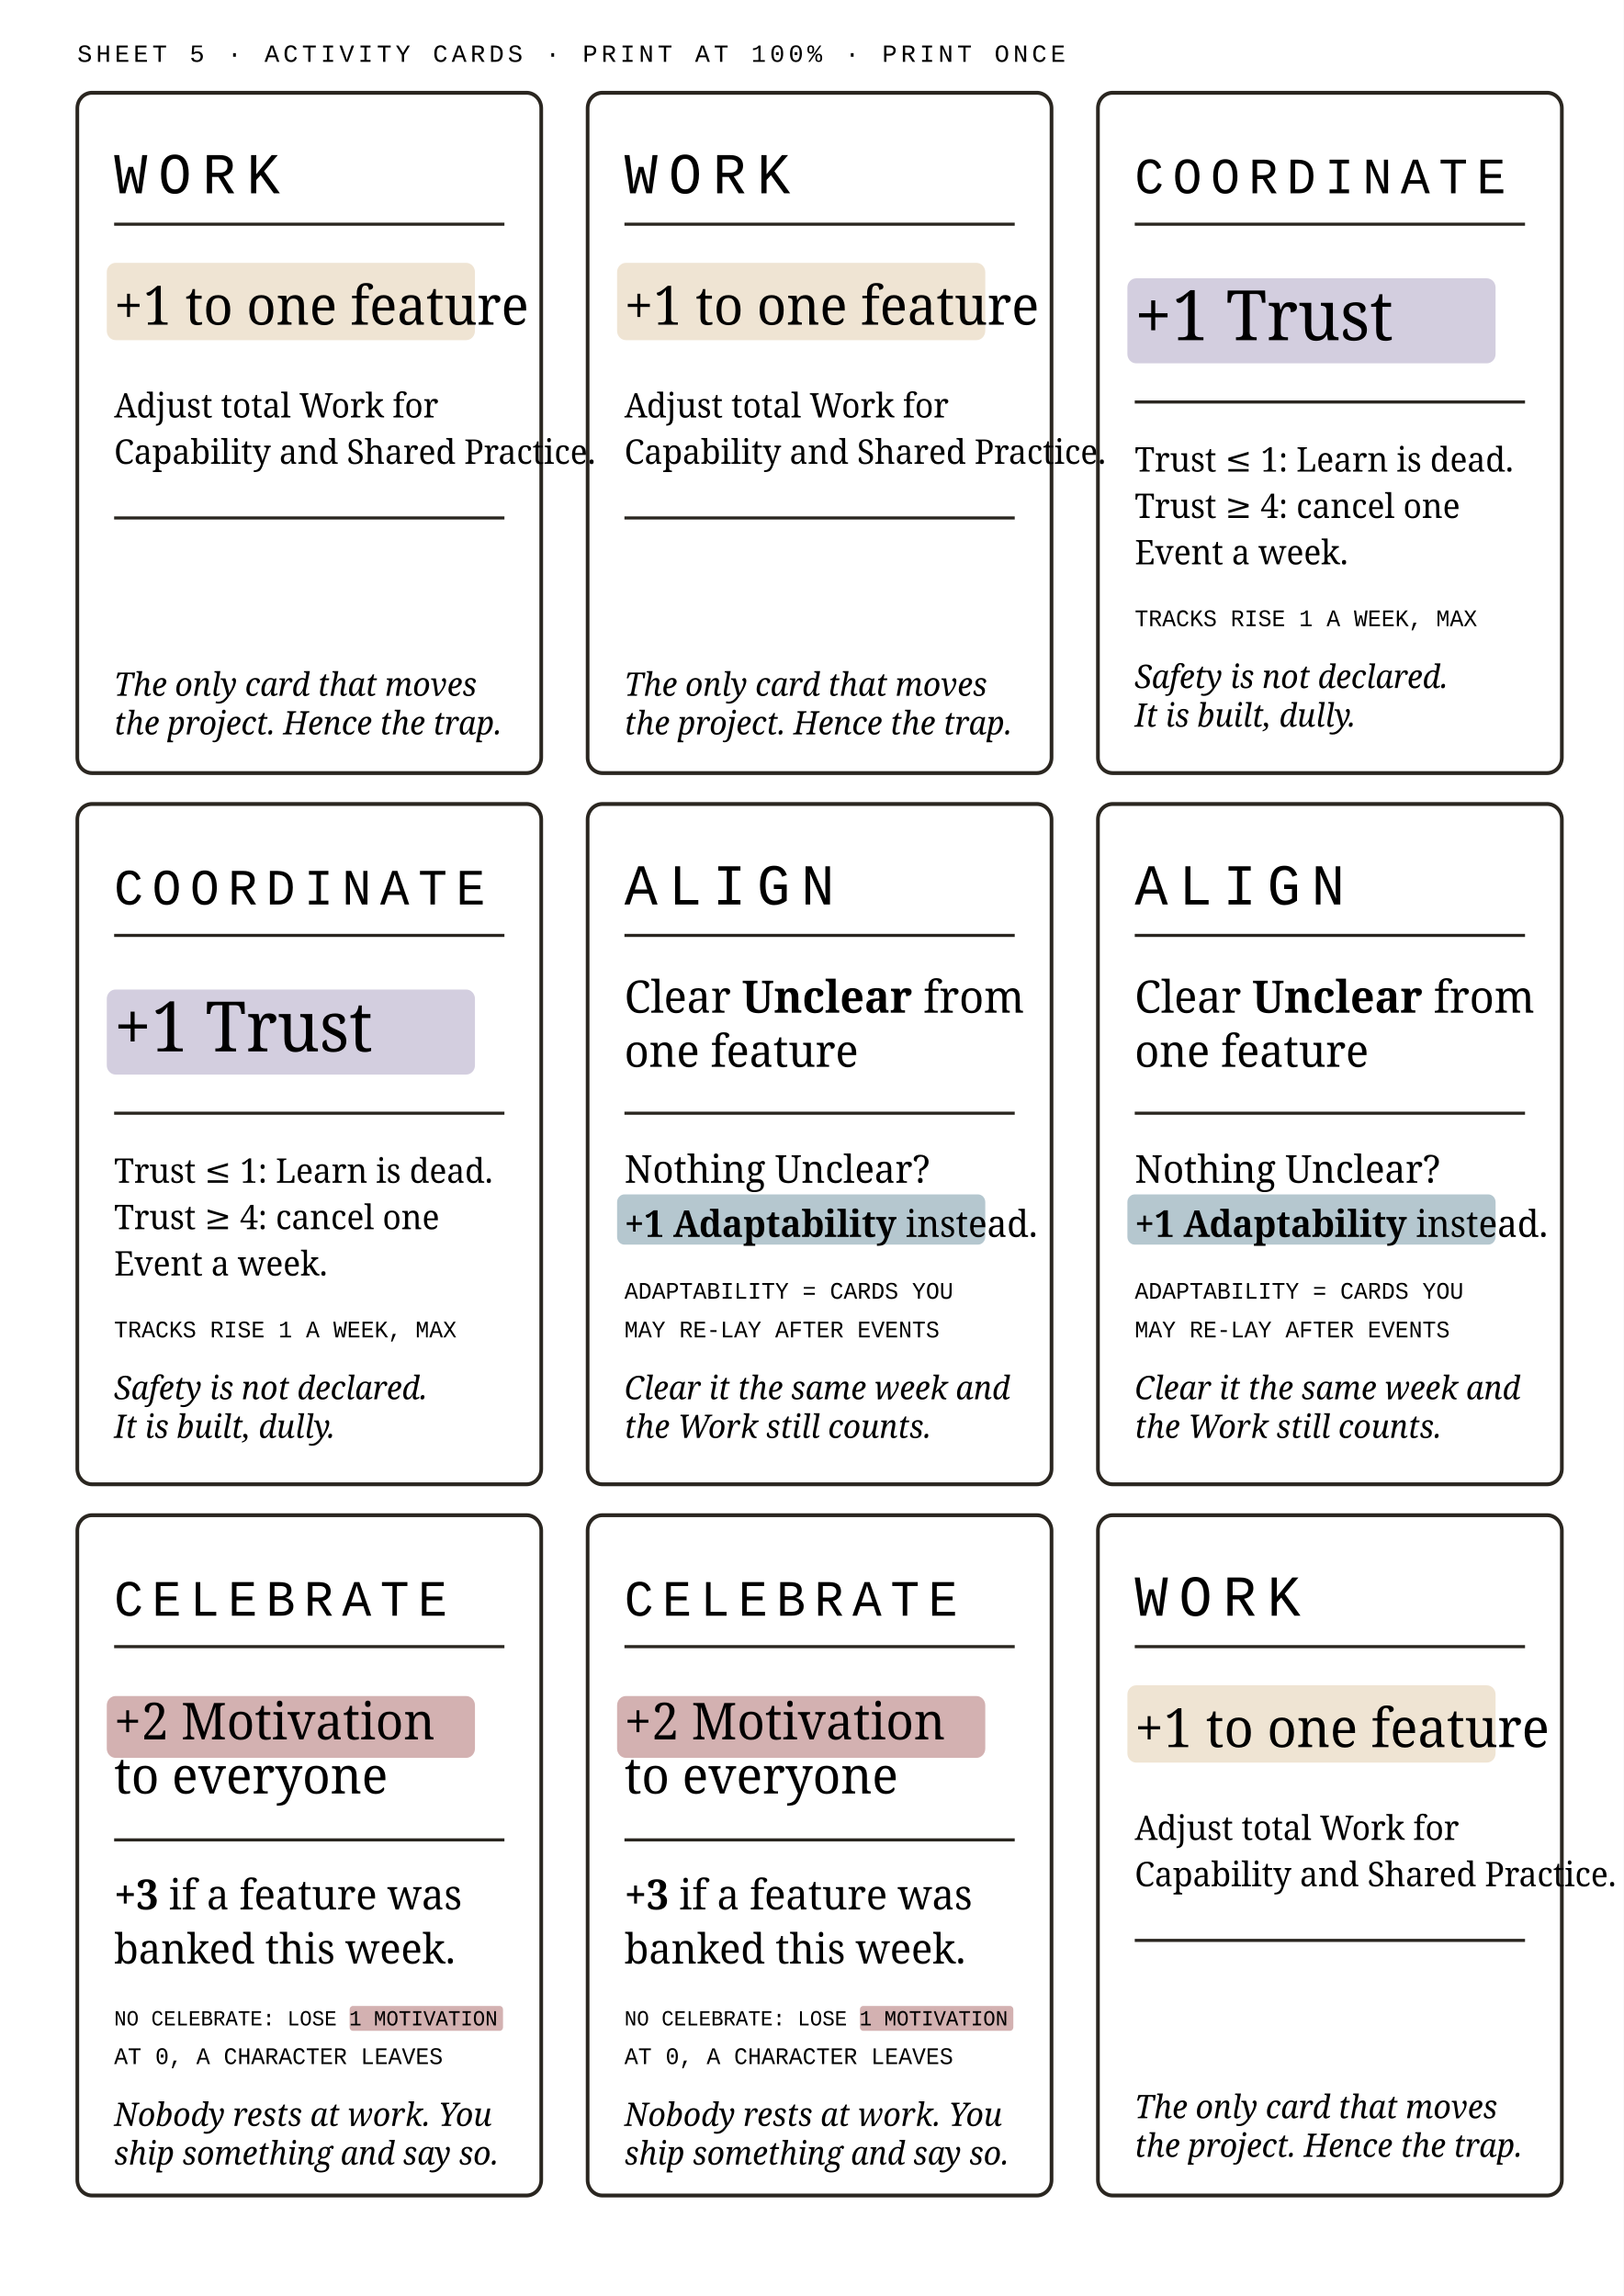
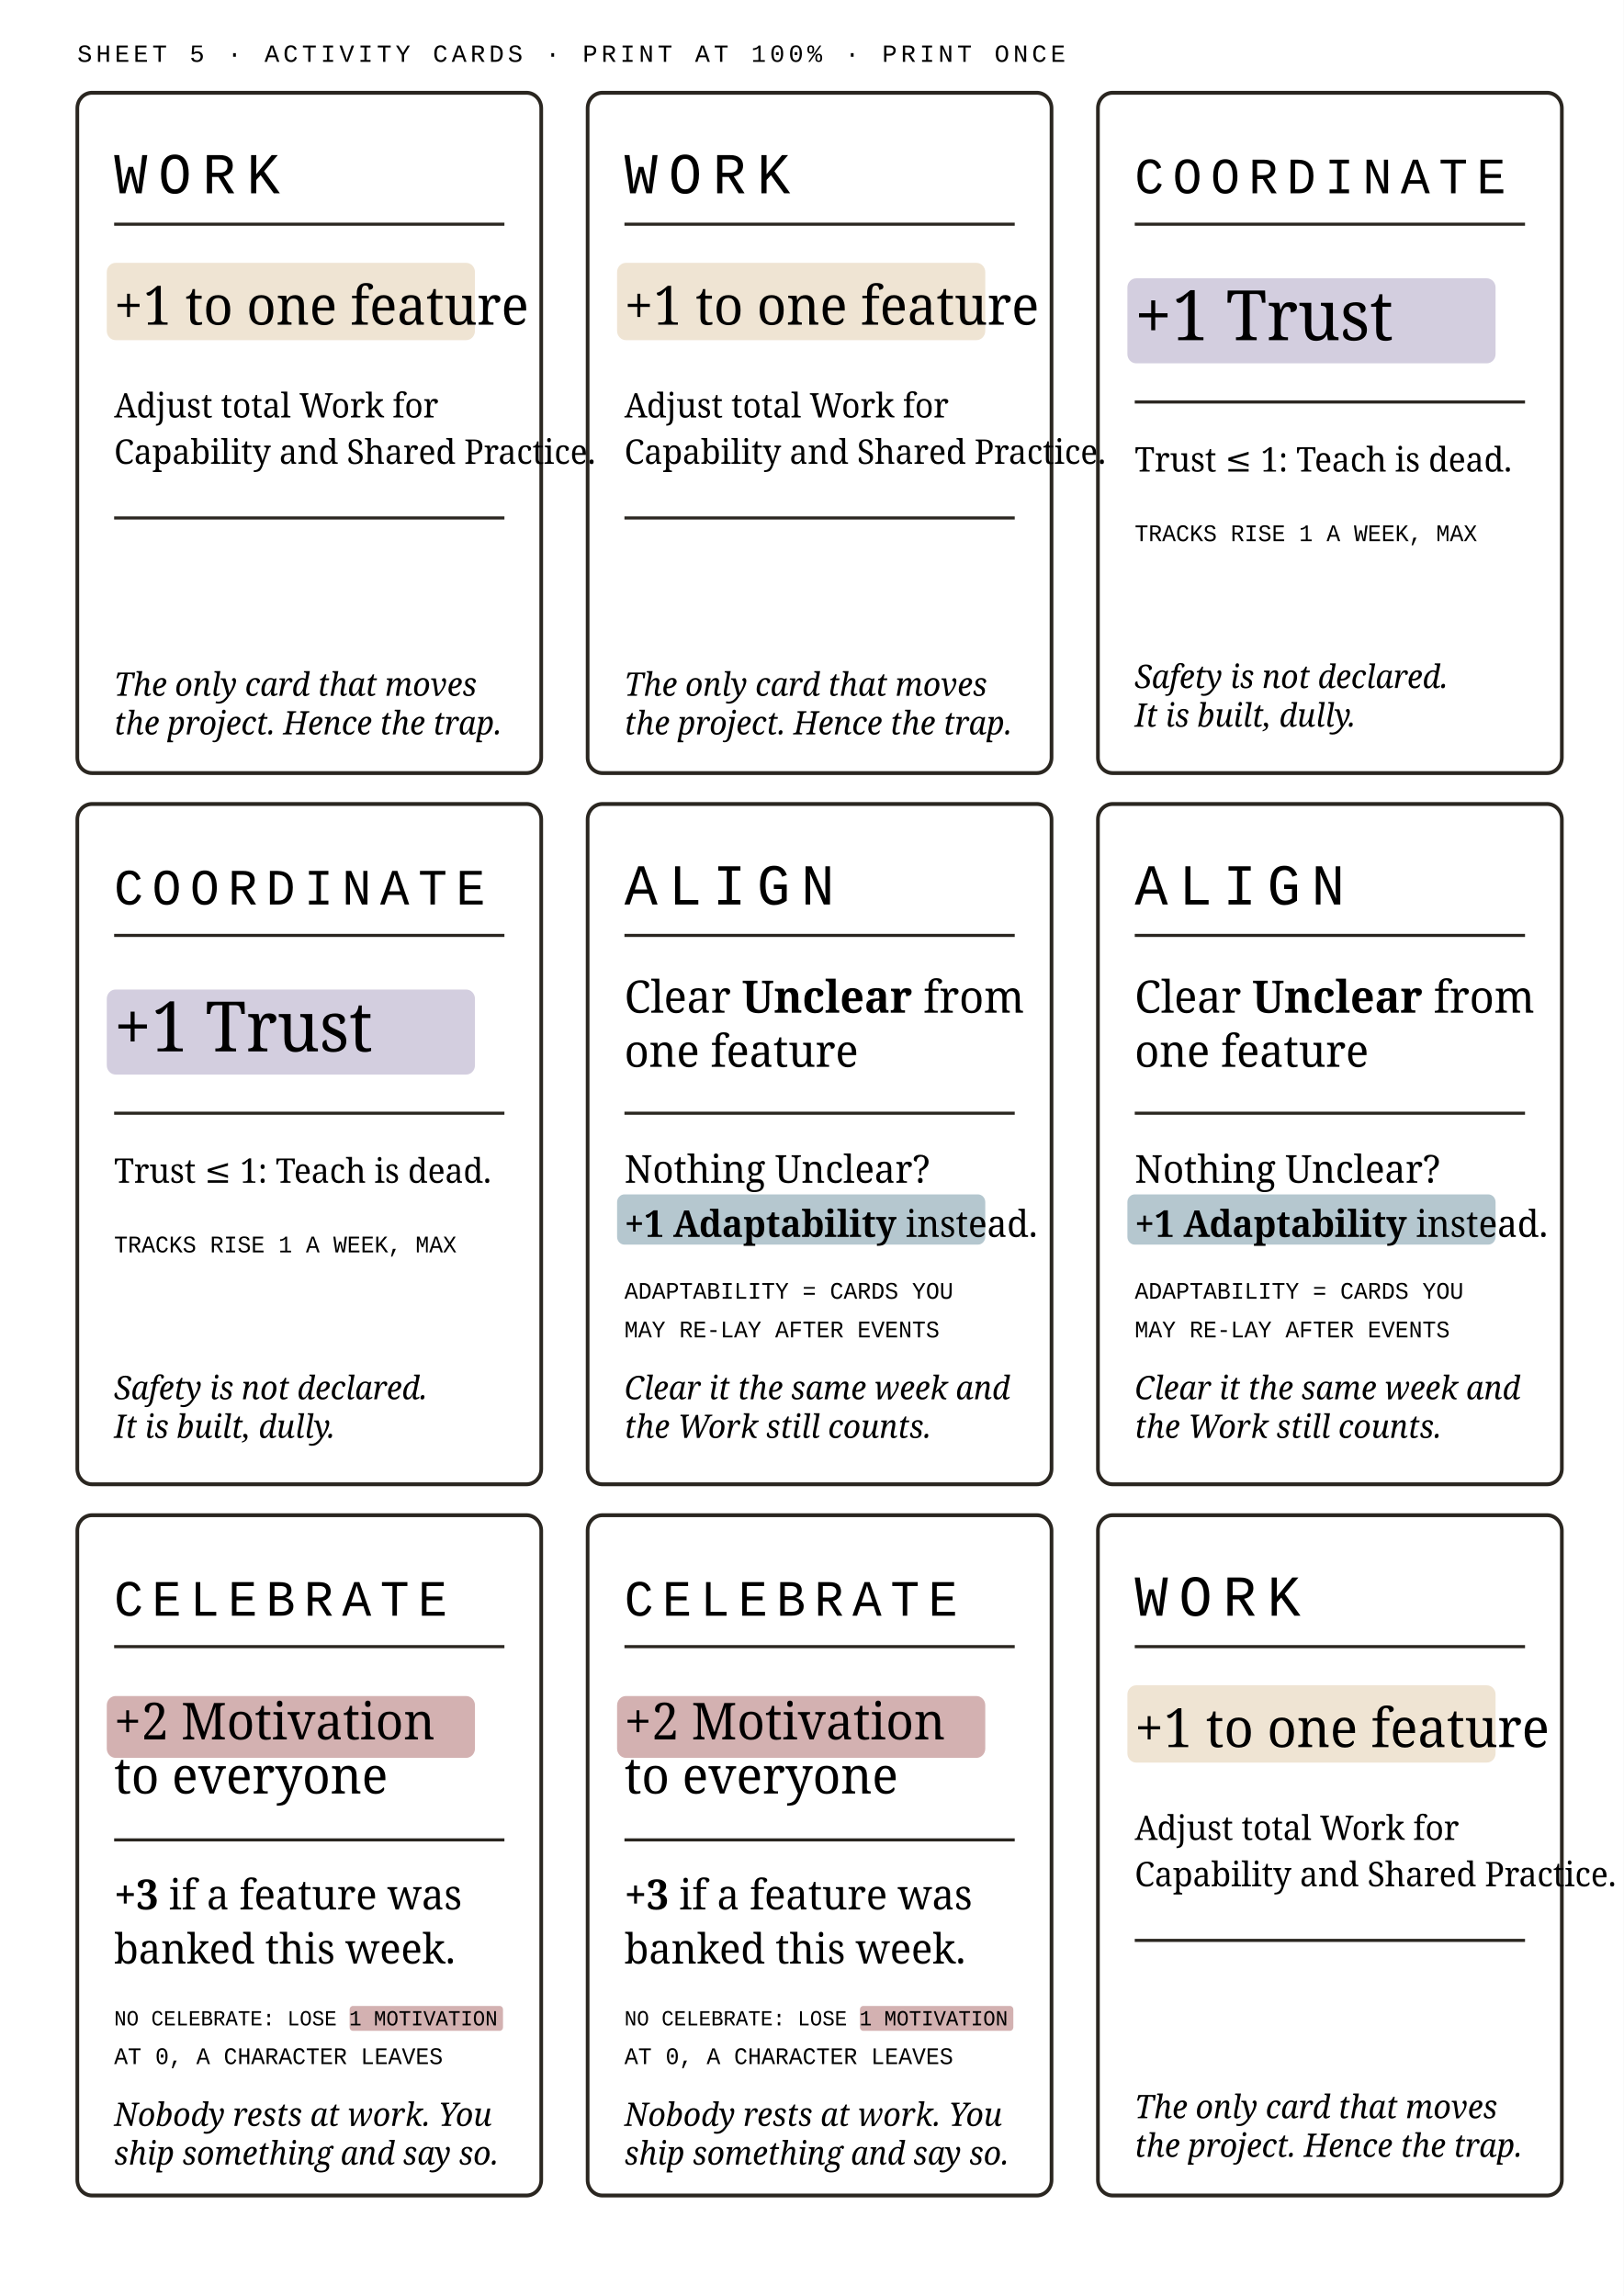
<svg xmlns="http://www.w3.org/2000/svg" width="210mm" height="297mm" viewBox="0 0 210 297">
  <style>
  .s { font-family:"EB Garamond",Garamond,Georgia,serif; fill:#000000; }
  .m { font-family:"IBM Plex Mono","Courier New",monospace; fill:#000000; }
  .c { fill:none; stroke:#2A2620; stroke-width:.5; }
  .h { stroke:#2A2620; stroke-width:.4; fill:none; }
  .q { fill:#000000; }
  .trust { fill:#000000; }
  .capab { fill:#000000; }
  .shpra { fill:#000000; }
  .adapt { fill:#000000; }
</style>
  <defs>
    <g id="work" transform="scale(.952381,1)">
      <rect width="63" height="88" rx="2" class="c" />
      <text x="5" y="13" class="m" font-size="7.5" letter-spacing="1.5">WORK</text>
      <line x1="5" y1="17" x2="58" y2="17" class="h" stroke-width=".7" />
      <rect x="4" y="22" width="50" height="10" rx="1.2" fill="#EFE4D3" />
      <text x="5" y="30" class="s" font-size="7">+1 to one feature</text>
      <text x="5" y="42" class="s" font-size="4.4">Adjust total Work for</text>
      <text x="5" y="48" class="s" font-size="4.4">Capability and Shared Practice.</text>
      <line x1="5" y1="55" x2="58" y2="55" class="h" />
      <text x="5" y="78" class="s" font-size="4.2" font-style="italic">The only card that moves</text>
      <text x="5" y="83" class="s" font-size="4.2" font-style="italic">the project. Hence the trap.</text>
    </g>
    <g id="coordinate" transform="scale(.952381,1)">
      <rect width="63" height="88" rx="2" class="c" />
      <text x="5" y="13" class="m" font-size="6.6" letter-spacing="1.2">COORDINATE</text>
      <line x1="5" y1="17" x2="58" y2="17" class="h" stroke-width=".7" />
      <rect x="4" y="24" width="50" height="11" rx="1.2" fill="#D3CEDF" />
      <text x="5" y="32" class="s trust" font-size="9">+1 Trust</text>
      <line x1="5" y1="40" x2="58" y2="40" class="h" />
      <text x="5" y="49" class="s" font-size="4.4">
-         <tspan class="trust">Trust ≤ 1</tspan>: Learn is dead.</text>
-       <text x="5" y="55" class="s" font-size="4.4">
-         <tspan class="trust">Trust ≥ 4</tspan>: cancel one</text>
-       <text x="5" y="61" class="s" font-size="4.4">Event a week.</text>
-       <text x="5" y="69" class="m q" font-size="3.1">TRACKS RISE 1 A WEEK, MAX</text>
+         <tspan class="trust">Trust ≤ 1</tspan>: Teach is dead.</text>
+       <text x="5" y="58" class="m q" font-size="3.1">TRACKS RISE 1 A WEEK, MAX</text>
      <text x="5" y="77" class="s" font-size="4.2" font-style="italic">Safety is not declared.</text>
      <text x="5" y="82" class="s" font-size="4.2" font-style="italic">It is built, dully.</text>
    </g>
    <g id="align" transform="scale(.952381,1)">
      <rect width="63" height="88" rx="2" class="c" />
      <text x="5" y="13" class="m" font-size="7.5" letter-spacing="1.5">ALIGN</text>
      <line x1="5" y1="17" x2="58" y2="17" class="h" stroke-width=".7" />
      <text x="5" y="27" class="s" font-size="5.8">Clear <tspan font-weight="bold">Unclear</tspan> from</text>
      <text x="5" y="34" class="s" font-size="5.8">one feature</text>
      <line x1="5" y1="40" x2="58" y2="40" class="h" />
      <text x="5" y="49" class="s" font-size="5">Nothing Unclear?</text>
      <rect x="4" y="50.5" width="50" height="6.5" rx="1" fill="#B5C7CF" />
      <text x="5" y="56" class="s" font-size="4.8">
        <tspan font-weight="bold" class="adapt">+1 Adaptability</tspan> instead.</text>
      <text x="5" y="64" class="m q" font-size="3.1">ADAPTABILITY = CARDS YOU</text>
      <text x="5" y="69" class="m q" font-size="3.1">MAY RE-LAY AFTER EVENTS</text>
      <text x="5" y="77" class="s" font-size="4.2" font-style="italic">Clear it the same week and</text>
      <text x="5" y="82" class="s" font-size="4.2" font-style="italic">the Work still counts.</text>
    </g>
    <g id="celebrate" transform="scale(.952381,1)">
      <rect width="63" height="88" rx="2" class="c" stroke-width=".9" />
      <text x="5" y="13" class="m" font-size="6.6" letter-spacing="1.2">CELEBRATE</text>
      <line x1="5" y1="17" x2="58" y2="17" class="h" stroke-width=".7" />
      <rect x="4" y="23.39" width="50" height="8" rx="1.2" fill="#D3B1B1" />
      <text x="5" y="29" class="s" font-size="6.6">+2 Motivation</text>
      <text x="5" y="36" class="s" font-size="6.6">to everyone</text>
      <line x1="5" y1="42" x2="58" y2="42" class="h" />
      <text x="5" y="51" class="s" font-size="5.4">
        <tspan font-weight="bold">+3</tspan> if a feature was</text>
      <text x="5" y="58" class="s" font-size="5.4">banked this week.</text>
      <rect x="36.98" y="63.48" width="20.83" height="3.22" rx=".45" fill="#D3B1B1" />
      <text x="5" y="66" class="m" font-size="2.8">NO CELEBRATE: LOSE 1 MOTIVATION</text>
      <text x="5" y="71" class="m" font-size="3.1">AT 0, A CHARACTER LEAVES</text>
      <text x="5" y="79" class="s" font-size="4.2" font-style="italic">Nobody rests at work. You</text>
      <text x="5" y="84" class="s" font-size="4.2" font-style="italic">ship something and say so.</text>
    </g>
  </defs>
  <rect width="210" height="297" fill="#FFFFFF" />
  <text x="10" y="8" class="m" font-size="3.2" letter-spacing=".5">SHEET 5 · ACTIVITY CARDS · PRINT AT 100% · PRINT ONCE</text>
  <use href="#work" x="10" y="12" />
  <use href="#work" x="76" y="12" />
  <use href="#coordinate" x="142" y="12" />
  <use href="#coordinate" x="10" y="104" />
  <use href="#align" x="76" y="104" />
  <use href="#align" x="142" y="104" />
  <use href="#celebrate" x="10" y="196" />
  <use href="#celebrate" x="76" y="196" />
  <use href="#work" x="142" y="196" />
</svg>
